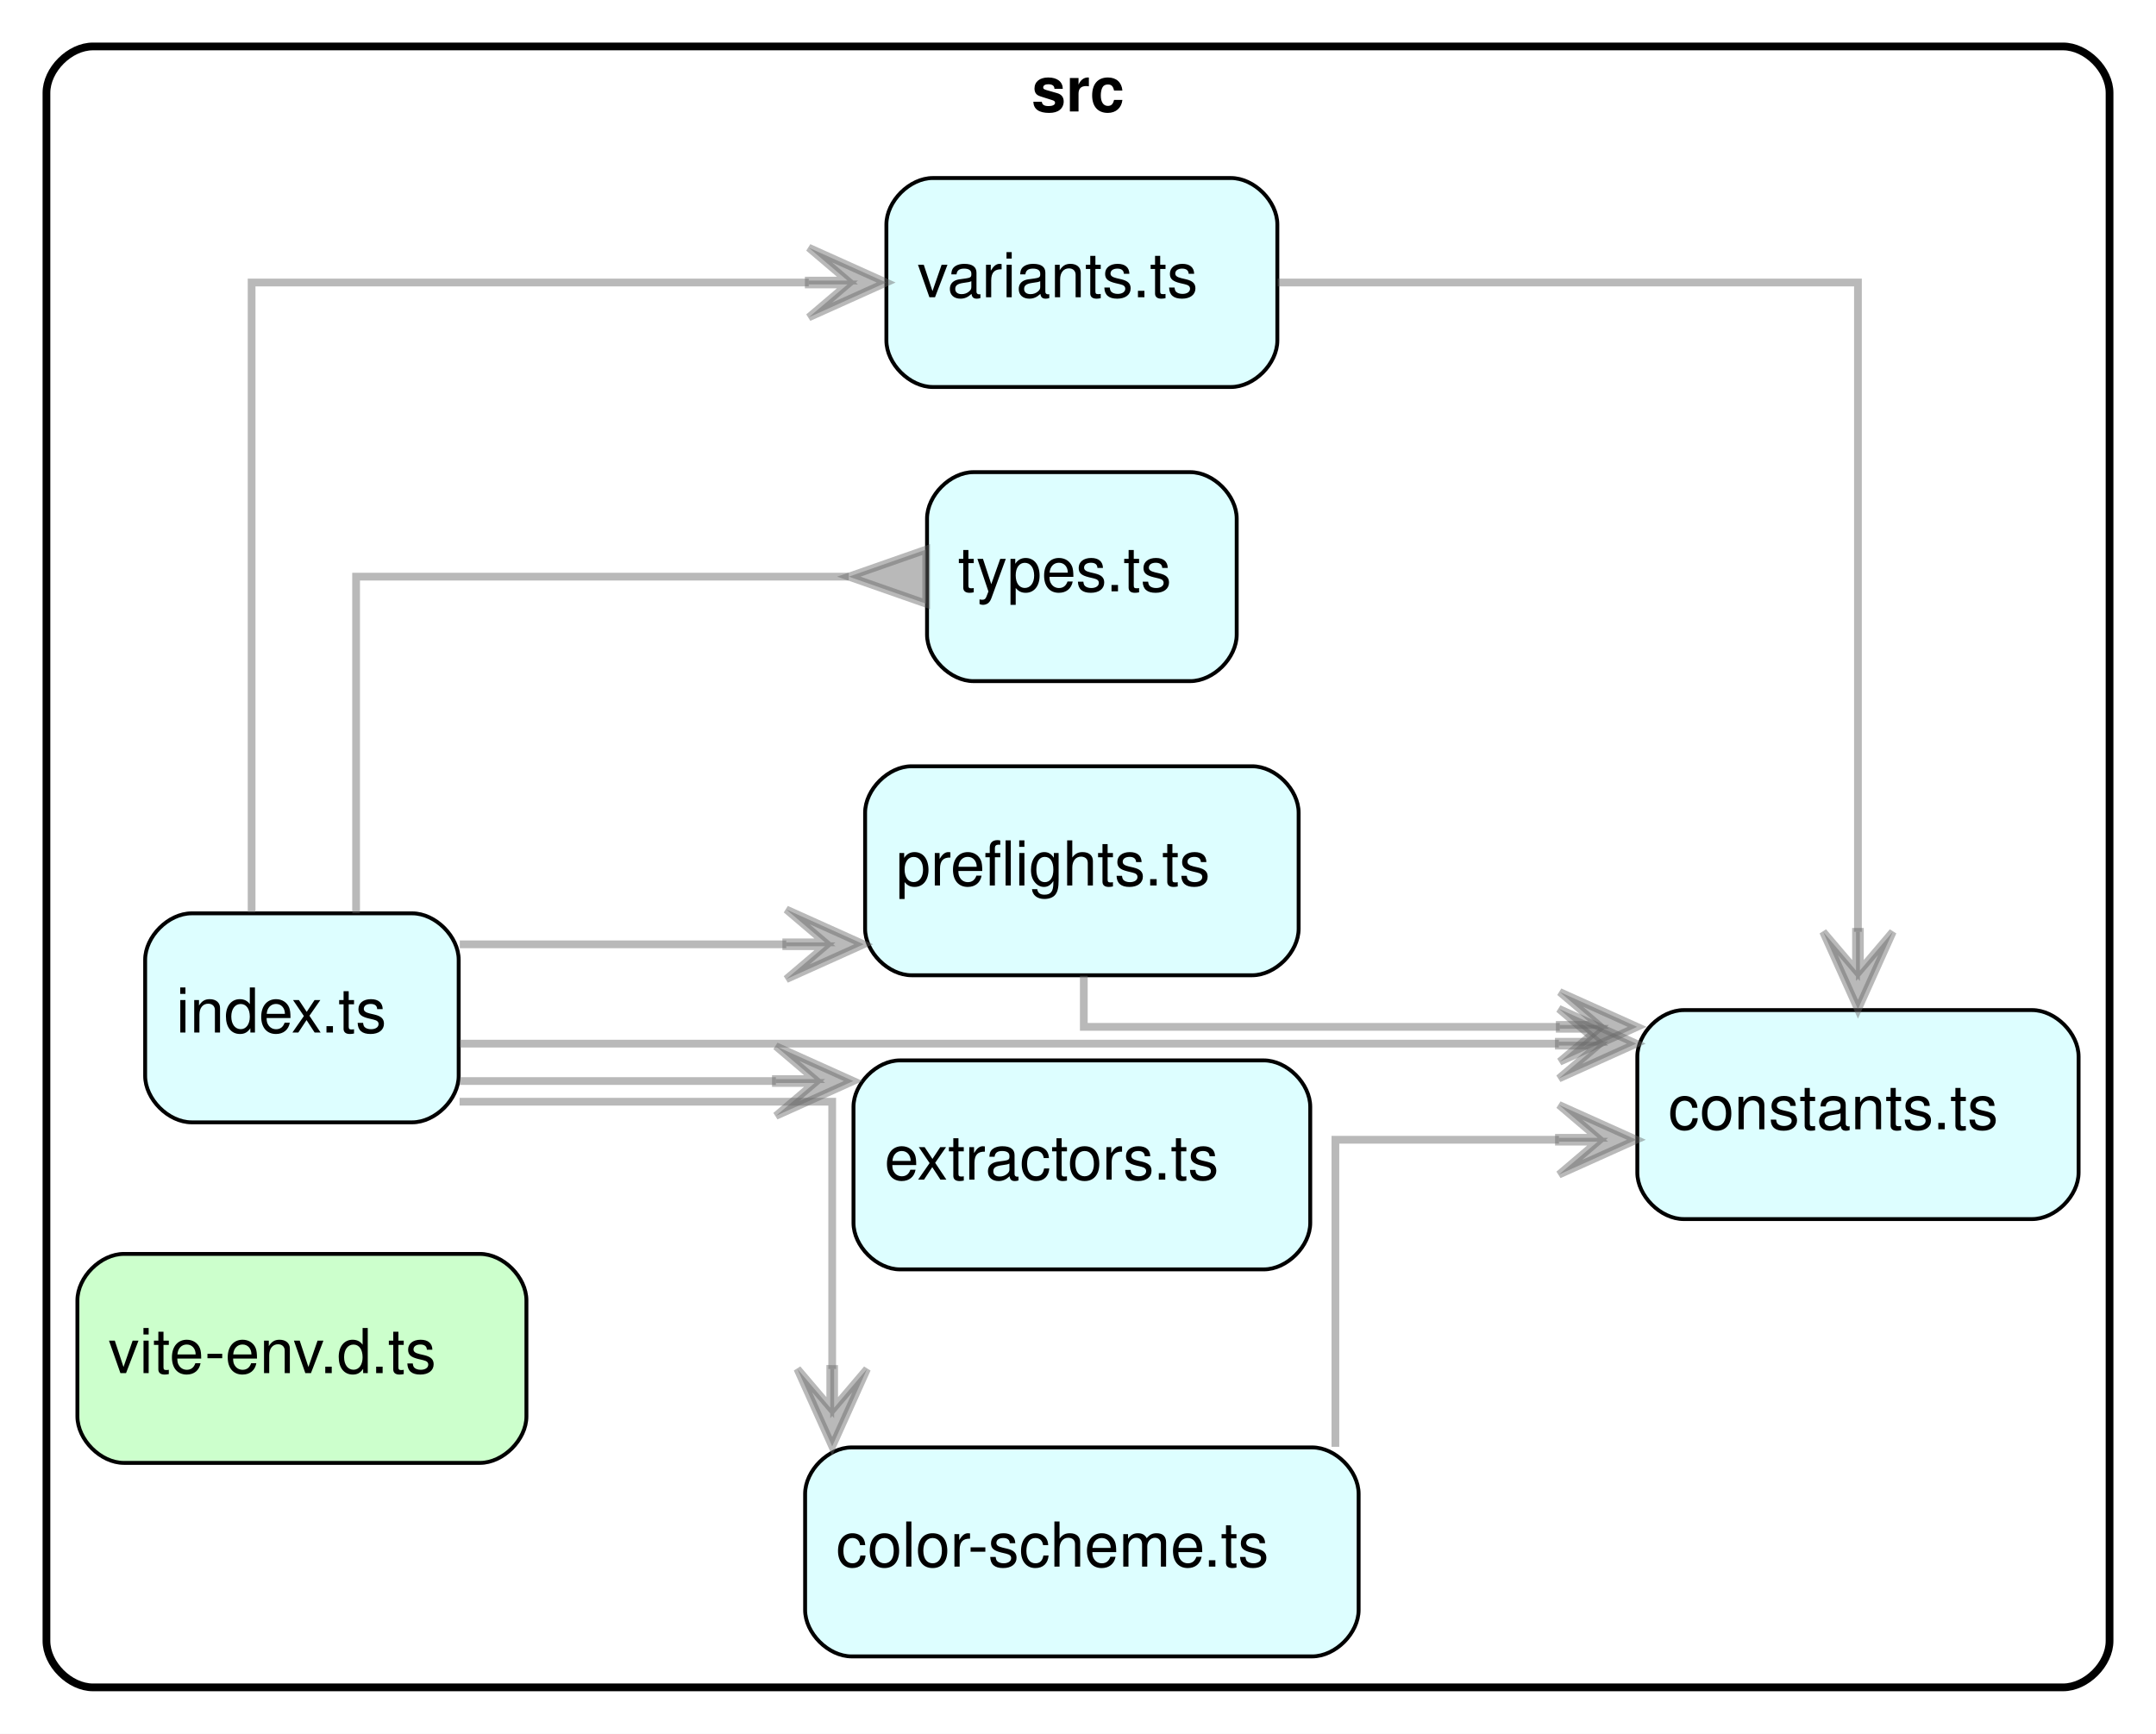
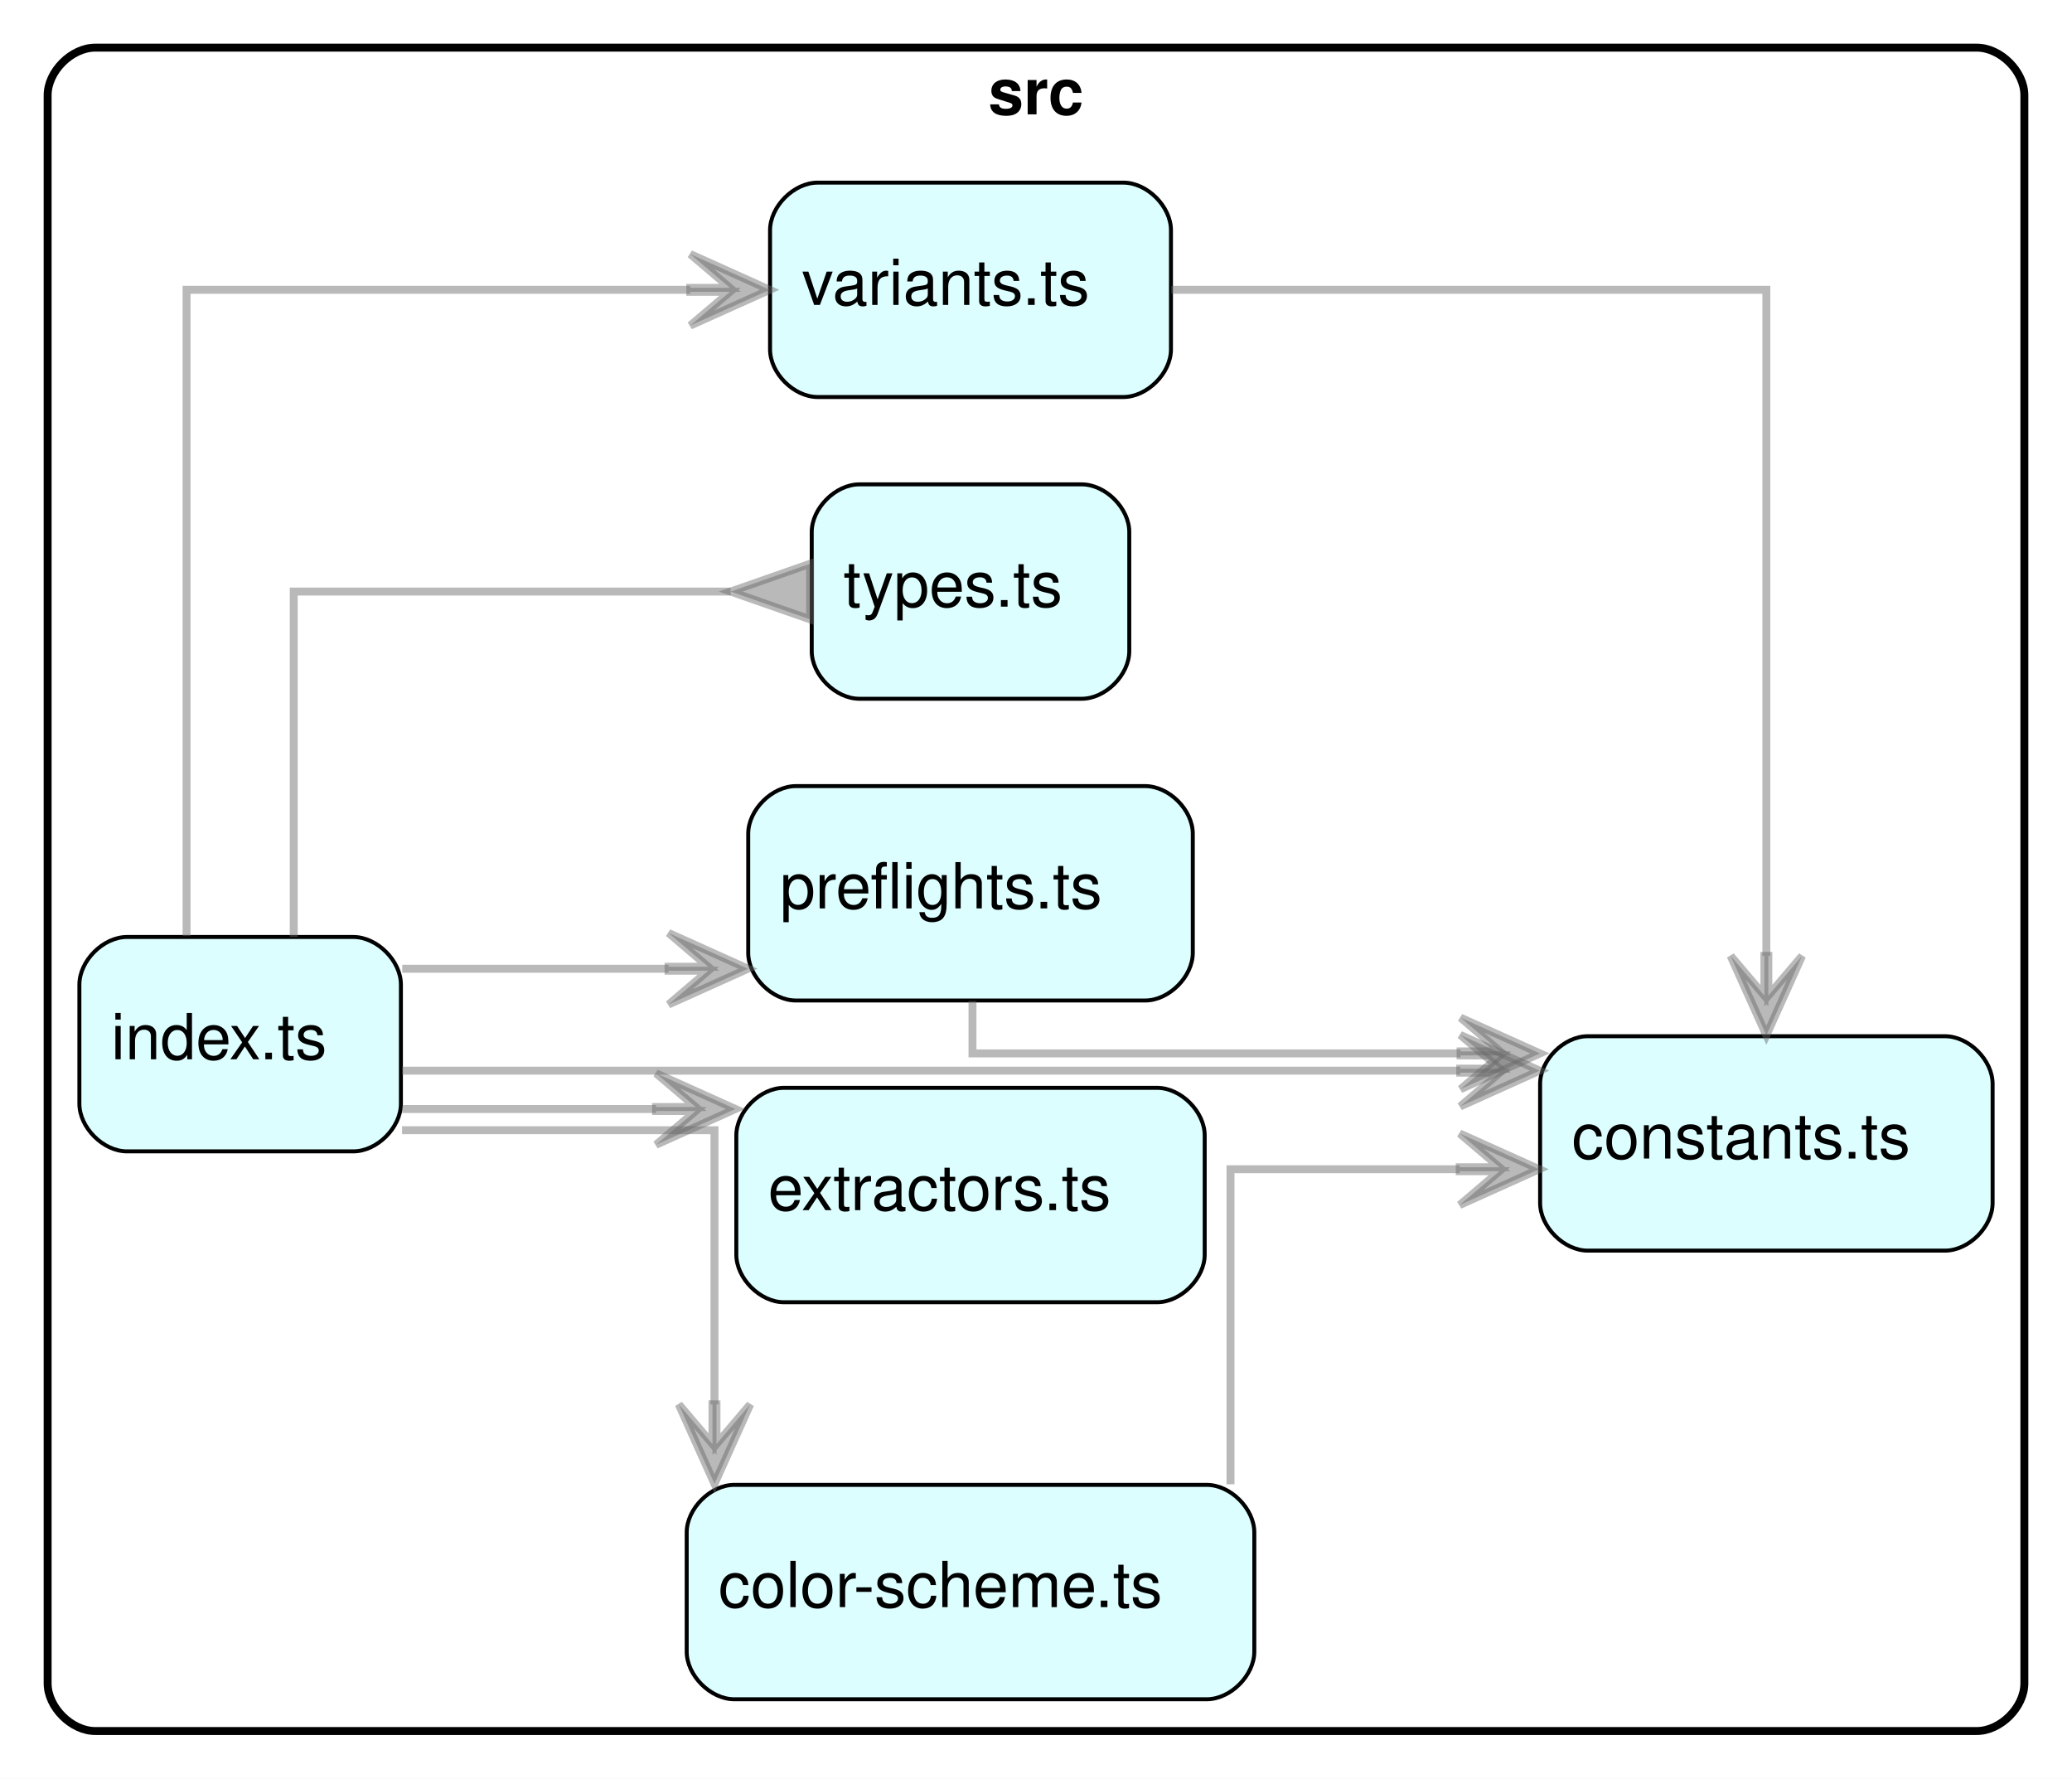
- <svg xmlns="http://www.w3.org/2000/svg" xmlns:xlink="http://www.w3.org/1999/xlink" width="557pt" height="448pt" viewBox="0.00 0.00 557.00 448.00">
+ <svg xmlns="http://www.w3.org/2000/svg" xmlns:xlink="http://www.w3.org/1999/xlink" width="522pt" height="448pt" viewBox="0.00 0.00 522.00 448.00">
  <g id="graph0" class="graph" transform="scale(1 1) rotate(0) translate(4 444)">
-     <polygon fill="white" stroke="transparent" points="-4,4 -4,-444 553,-444 553,4 -4,4" />
+     <polygon fill="white" stroke="transparent" points="-4,4 -4,-444 518,-444 518,4 -4,4" />
    <g id="clust1" class="cluster">
-       <path fill="#ffffff" stroke="black" stroke-width="2" d="M20,-8C20,-8 529,-8 529,-8 535,-8 541,-14 541,-20 541,-20 541,-420 541,-420 541,-426 535,-432 529,-432 529,-432 20,-432 20,-432 14,-432 8,-426 8,-420 8,-420 8,-20 8,-20 8,-14 14,-8 20,-8" />
-       <text text-anchor="middle" x="274.5" y="-415.2" font-family="Helvetica,sans-Serif" font-weight="bold" font-size="16.00">src</text>
+       <path fill="#ffffff" stroke="black" stroke-width="2" d="M20,-8C20,-8 494,-8 494,-8 500,-8 506,-14 506,-20 506,-20 506,-420 506,-420 506,-426 500,-432 494,-432 494,-432 20,-432 20,-432 14,-432 8,-426 8,-420 8,-420 8,-20 8,-20 8,-14 14,-8 20,-8" />
+       <text text-anchor="middle" x="257" y="-415.2" font-family="Helvetica,sans-Serif" font-weight="bold" font-size="16.00">src</text>
    </g>
    <g id="node1" class="node">
      <g id="a_node1">
        <a xlink:href="src/color-scheme.ts" xlink:title="color-scheme.ts">
-           <path fill="#ddfeff" stroke="black" d="M335,-70C335,-70 216,-70 216,-70 210,-70 204,-64 204,-58 204,-58 204,-28 204,-28 204,-22 210,-16 216,-16 216,-16 335,-16 335,-16 341,-16 347,-22 347,-28 347,-28 347,-58 347,-58 347,-64 341,-70 335,-70" />
-           <text text-anchor="start" x="212" y="-39.2" font-family="Helvetica,sans-Serif" font-size="16.00">color-scheme.ts</text>
+           <path fill="#ddfeff" stroke="black" d="M300,-70C300,-70 181,-70 181,-70 175,-70 169,-64 169,-58 169,-58 169,-28 169,-28 169,-22 175,-16 181,-16 181,-16 300,-16 300,-16 306,-16 312,-22 312,-28 312,-28 312,-58 312,-58 312,-64 306,-70 300,-70" />
+           <text text-anchor="start" x="177" y="-39.2" font-family="Helvetica,sans-Serif" font-size="16.00">color-scheme.ts</text>
        </a>
      </g>
    </g>
    <g id="node2" class="node">
      <g id="a_node2">
        <a xlink:href="src/constants.ts" xlink:title="constants.ts">
-           <path fill="#ddfeff" stroke="black" d="M521,-183C521,-183 431,-183 431,-183 425,-183 419,-177 419,-171 419,-171 419,-141 419,-141 419,-135 425,-129 431,-129 431,-129 521,-129 521,-129 527,-129 533,-135 533,-141 533,-141 533,-171 533,-171 533,-177 527,-183 521,-183" />
-           <text text-anchor="start" x="427" y="-152.2" font-family="Helvetica,sans-Serif" font-size="16.00">constants.ts</text>
+           <path fill="#ddfeff" stroke="black" d="M486,-183C486,-183 396,-183 396,-183 390,-183 384,-177 384,-171 384,-171 384,-141 384,-141 384,-135 390,-129 396,-129 396,-129 486,-129 486,-129 492,-129 498,-135 498,-141 498,-141 498,-171 498,-171 498,-177 492,-183 486,-183" />
+           <text text-anchor="start" x="392" y="-152.2" font-family="Helvetica,sans-Serif" font-size="16.00">constants.ts</text>
        </a>
      </g>
    </g>
    <g id="edge1" class="edge">
-       <path fill="none" stroke="#666666" stroke-width="2" stroke-opacity="0.459" d="M341,-70.15C341,-101.7 341,-149.5 341,-149.5 341,-149.5 398.75,-149.5 398.75,-149.5" />
-       <polygon fill="#666666" fill-opacity="0.459" stroke="#666666" stroke-width="2" stroke-opacity="0.459" points="418.75,-149.5 398.75,-158.5 408.75,-150 398.75,-150 398.75,-149.5 398.75,-149 408.75,-149 398.75,-140.5 418.75,-149.5 418.75,-149.5" />
+       <path fill="none" stroke="#666666" stroke-width="2" stroke-opacity="0.459" d="M306,-70.15C306,-101.7 306,-149.5 306,-149.5 306,-149.5 363.75,-149.5 363.75,-149.5" />
+       <polygon fill="#666666" fill-opacity="0.459" stroke="#666666" stroke-width="2" stroke-opacity="0.459" points="383.75,-149.5 363.75,-158.5 373.75,-150 363.75,-150 363.75,-149.5 363.75,-149 373.75,-149 363.75,-140.5 383.75,-149.5 383.75,-149.5" />
    </g>
    <g id="node3" class="node">
      <g id="a_node3">
        <a xlink:href="src/extractors.ts" xlink:title="extractors.ts">
-           <path fill="#ddfeff" stroke="black" d="M322.5,-170C322.5,-170 228.5,-170 228.5,-170 222.5,-170 216.5,-164 216.5,-158 216.5,-158 216.5,-128 216.5,-128 216.5,-122 222.5,-116 228.5,-116 228.5,-116 322.5,-116 322.5,-116 328.5,-116 334.5,-122 334.5,-128 334.5,-128 334.5,-158 334.5,-158 334.5,-164 328.5,-170 322.5,-170" />
-           <text text-anchor="start" x="224.5" y="-139.2" font-family="Helvetica,sans-Serif" font-size="16.00">extractors.ts</text>
+           <path fill="#ddfeff" stroke="black" d="M287.5,-170C287.5,-170 193.5,-170 193.5,-170 187.5,-170 181.5,-164 181.5,-158 181.5,-158 181.5,-128 181.5,-128 181.5,-122 187.5,-116 193.5,-116 193.5,-116 287.5,-116 287.5,-116 293.5,-116 299.5,-122 299.5,-128 299.5,-128 299.5,-158 299.5,-158 299.5,-164 293.5,-170 287.5,-170" />
+           <text text-anchor="start" x="189.5" y="-139.2" font-family="Helvetica,sans-Serif" font-size="16.00">extractors.ts</text>
        </a>
      </g>
    </g>
    <g id="node4" class="node">
      <g id="a_node4">
        <a xlink:href="src/index.ts" xlink:title="index.ts">
-           <path fill="#ddfeff" stroke="black" d="M102.5,-208C102.5,-208 45.5,-208 45.5,-208 39.5,-208 33.5,-202 33.5,-196 33.5,-196 33.5,-166 33.5,-166 33.5,-160 39.5,-154 45.5,-154 45.5,-154 102.5,-154 102.5,-154 108.5,-154 114.5,-160 114.5,-166 114.5,-166 114.5,-196 114.5,-196 114.5,-202 108.5,-208 102.5,-208" />
-           <text text-anchor="start" x="41.5" y="-177.2" font-family="Helvetica,sans-Serif" font-size="16.00">index.ts</text>
+           <path fill="#ddfeff" stroke="black" d="M85,-208C85,-208 28,-208 28,-208 22,-208 16,-202 16,-196 16,-196 16,-166 16,-166 16,-160 22,-154 28,-154 28,-154 85,-154 85,-154 91,-154 97,-160 97,-166 97,-166 97,-196 97,-196 97,-202 91,-208 85,-208" />
+           <text text-anchor="start" x="24" y="-177.2" font-family="Helvetica,sans-Serif" font-size="16.00">index.ts</text>
        </a>
      </g>
    </g>
    <g id="edge2" class="edge">
-       <path fill="none" stroke="#666666" stroke-width="2" stroke-opacity="0.459" d="M114.73,-159.33C155.12,-159.33 211,-159.33 211,-159.33 211,-159.33 211,-90.27 211,-90.27" />
-       <polygon fill="#666666" fill-opacity="0.459" stroke="#666666" stroke-width="2" stroke-opacity="0.459" points="211,-70.27 220,-90.27 211.5,-80.27 211.5,-90.27 211,-90.27 210.5,-90.28 210.5,-80.28 202,-90.28 211,-70.27 211,-70.27" />
+       <path fill="none" stroke="#666666" stroke-width="2" stroke-opacity="0.459" d="M97.29,-159.33C131.91,-159.33 176,-159.33 176,-159.33 176,-159.33 176,-90.27 176,-90.27" />
+       <polygon fill="#666666" fill-opacity="0.459" stroke="#666666" stroke-width="2" stroke-opacity="0.459" points="176,-70.27 185,-90.27 176.5,-80.27 176.5,-90.27 176,-90.27 175.5,-90.28 175.5,-80.28 167,-90.28 176,-70.27 176,-70.27" />
    </g>
    <g id="edge3" class="edge">
-       <path fill="none" stroke="#666666" stroke-width="2" stroke-opacity="0.459" d="M114.76,-174.33C114.76,-174.33 398.73,-174.33 398.73,-174.33" />
-       <polygon fill="#666666" fill-opacity="0.459" stroke="#666666" stroke-width="2" stroke-opacity="0.459" points="418.73,-174.33 398.73,-183.33 408.73,-174.83 398.73,-174.83 398.73,-174.33 398.73,-173.83 408.73,-173.83 398.73,-165.33 418.73,-174.33 418.73,-174.33" />
+       <path fill="none" stroke="#666666" stroke-width="2" stroke-opacity="0.459" d="M97.28,-174.33C97.28,-174.33 363.88,-174.33 363.88,-174.33" />
+       <polygon fill="#666666" fill-opacity="0.459" stroke="#666666" stroke-width="2" stroke-opacity="0.459" points="383.88,-174.33 363.88,-183.33 373.88,-174.83 363.88,-174.83 363.88,-174.33 363.88,-173.83 373.88,-173.83 363.88,-165.33 383.88,-174.33 383.88,-174.33" />
    </g>
    <g id="edge4" class="edge">
-       <path fill="none" stroke="#666666" stroke-width="2" stroke-opacity="0.459" d="M114.78,-164.67C114.78,-164.67 196.45,-164.67 196.45,-164.67" />
-       <polygon fill="#666666" fill-opacity="0.459" stroke="#666666" stroke-width="2" stroke-opacity="0.459" points="216.45,-164.67 196.45,-173.67 206.45,-165.17 196.45,-165.17 196.45,-164.67 196.45,-164.17 206.45,-164.17 196.45,-155.67 216.45,-164.67 216.45,-164.67" />
+       <path fill="none" stroke="#666666" stroke-width="2" stroke-opacity="0.459" d="M97.34,-164.67C97.34,-164.67 161.27,-164.67 161.27,-164.67" />
+       <polygon fill="#666666" fill-opacity="0.459" stroke="#666666" stroke-width="2" stroke-opacity="0.459" points="181.27,-164.67 161.27,-173.67 171.27,-165.17 161.27,-165.17 161.27,-164.67 161.27,-164.17 171.27,-164.17 161.27,-155.67 181.27,-164.67 181.27,-164.67" />
    </g>
    <g id="node5" class="node">
      <g id="a_node5">
        <a xlink:href="src/preflights.ts" xlink:title="preflights.ts">
-           <path fill="#ddfeff" stroke="black" d="M319.5,-246C319.5,-246 231.5,-246 231.5,-246 225.5,-246 219.5,-240 219.5,-234 219.5,-234 219.5,-204 219.5,-204 219.5,-198 225.5,-192 231.5,-192 231.5,-192 319.5,-192 319.5,-192 325.5,-192 331.5,-198 331.5,-204 331.5,-204 331.5,-234 331.5,-234 331.5,-240 325.5,-246 319.5,-246" />
-           <text text-anchor="start" x="227.5" y="-215.2" font-family="Helvetica,sans-Serif" font-size="16.00">preflights.ts</text>
+           <path fill="#ddfeff" stroke="black" d="M284.5,-246C284.5,-246 196.5,-246 196.5,-246 190.5,-246 184.5,-240 184.5,-234 184.5,-234 184.5,-204 184.5,-204 184.5,-198 190.5,-192 196.5,-192 196.5,-192 284.5,-192 284.5,-192 290.5,-192 296.5,-198 296.5,-204 296.5,-204 296.5,-234 296.5,-234 296.5,-240 290.5,-246 284.5,-246" />
+           <text text-anchor="start" x="192.5" y="-215.2" font-family="Helvetica,sans-Serif" font-size="16.00">preflights.ts</text>
        </a>
      </g>
    </g>
    <g id="edge5" class="edge">
-       <path fill="none" stroke="#666666" stroke-width="2" stroke-opacity="0.459" d="M114.78,-200C114.78,-200 199.13,-200 199.13,-200" />
-       <polygon fill="#666666" fill-opacity="0.459" stroke="#666666" stroke-width="2" stroke-opacity="0.459" points="219.13,-200 199.13,-209 209.13,-200.5 199.13,-200.5 199.13,-200 199.13,-199.5 209.13,-199.5 199.13,-191 219.13,-200 219.13,-200" />
+       <path fill="none" stroke="#666666" stroke-width="2" stroke-opacity="0.459" d="M97.34,-200C97.34,-200 164.43,-200 164.43,-200" />
+       <polygon fill="#666666" fill-opacity="0.459" stroke="#666666" stroke-width="2" stroke-opacity="0.459" points="184.43,-200 164.43,-209 174.43,-200.5 164.43,-200.5 164.43,-200 164.43,-199.5 174.43,-199.5 164.43,-191 184.43,-200 184.43,-200" />
    </g>
    <g id="node6" class="node">
      <g id="a_node6">
        <a xlink:href="src/types.ts" xlink:title="types.ts">
-           <path fill="#ddfeff" stroke="black" d="M303.5,-322C303.5,-322 247.5,-322 247.5,-322 241.5,-322 235.5,-316 235.5,-310 235.5,-310 235.5,-280 235.5,-280 235.5,-274 241.5,-268 247.5,-268 247.5,-268 303.5,-268 303.5,-268 309.5,-268 315.5,-274 315.5,-280 315.5,-280 315.5,-310 315.5,-310 315.5,-316 309.5,-322 303.5,-322" />
-           <text text-anchor="start" x="243.5" y="-291.2" font-family="Helvetica,sans-Serif" font-size="16.00">types.ts</text>
+           <path fill="#ddfeff" stroke="black" d="M268.5,-322C268.5,-322 212.5,-322 212.5,-322 206.5,-322 200.5,-316 200.5,-310 200.5,-310 200.5,-280 200.5,-280 200.5,-274 206.5,-268 212.5,-268 212.5,-268 268.5,-268 268.5,-268 274.5,-268 280.5,-274 280.5,-280 280.5,-280 280.5,-310 280.5,-310 280.5,-316 274.5,-322 268.5,-322" />
+           <text text-anchor="start" x="208.5" y="-291.2" font-family="Helvetica,sans-Serif" font-size="16.00">types.ts</text>
        </a>
      </g>
    </g>
    <g id="edge6" class="edge">
-       <path fill="none" stroke="#666666" stroke-width="2" stroke-opacity="0.459" d="M88,-208.02C88,-241.73 88,-295 88,-295 88,-295 215.28,-295 215.28,-295" />
-       <polygon fill="#666666" fill-opacity="0.459" stroke="#666666" stroke-width="2" stroke-opacity="0.459" points="235.28,-302 215.28,-295 235.28,-288 235.28,-302" />
+       <path fill="none" stroke="#666666" stroke-width="2" stroke-opacity="0.459" d="M70,-208.02C70,-241.73 70,-295 70,-295 70,-295 180.09,-295 180.09,-295" />
+       <polygon fill="#666666" fill-opacity="0.459" stroke="#666666" stroke-width="2" stroke-opacity="0.459" points="200.09,-302 180.09,-295 200.09,-288 200.09,-302" />
    </g>
    <g id="node7" class="node">
      <g id="a_node7">
        <a xlink:href="src/variants.ts" xlink:title="variants.ts">
-           <path fill="#ddfeff" stroke="black" d="M314,-398C314,-398 237,-398 237,-398 231,-398 225,-392 225,-386 225,-386 225,-356 225,-356 225,-350 231,-344 237,-344 237,-344 314,-344 314,-344 320,-344 326,-350 326,-356 326,-356 326,-386 326,-386 326,-392 320,-398 314,-398" />
-           <text text-anchor="start" x="233" y="-367.2" font-family="Helvetica,sans-Serif" font-size="16.00">variants.ts</text>
+           <path fill="#ddfeff" stroke="black" d="M279,-398C279,-398 202,-398 202,-398 196,-398 190,-392 190,-386 190,-386 190,-356 190,-356 190,-350 196,-344 202,-344 202,-344 279,-344 279,-344 285,-344 291,-350 291,-356 291,-356 291,-386 291,-386 291,-392 285,-398 279,-398" />
+           <text text-anchor="start" x="198" y="-367.2" font-family="Helvetica,sans-Serif" font-size="16.00">variants.ts</text>
        </a>
      </g>
    </g>
    <g id="edge7" class="edge">
-       <path fill="none" stroke="#666666" stroke-width="2" stroke-opacity="0.459" d="M61,-208.22C61,-260.76 61,-371 61,-371 61,-371 204.94,-371 204.94,-371" />
-       <polygon fill="#666666" fill-opacity="0.459" stroke="#666666" stroke-width="2" stroke-opacity="0.459" points="224.94,-371 204.94,-380 214.94,-371.5 204.94,-371.5 204.94,-371 204.94,-370.5 214.94,-370.5 204.94,-362 224.94,-371 224.94,-371" />
+       <path fill="none" stroke="#666666" stroke-width="2" stroke-opacity="0.459" d="M43,-208.22C43,-260.76 43,-371 43,-371 43,-371 169.9,-371 169.9,-371" />
+       <polygon fill="#666666" fill-opacity="0.459" stroke="#666666" stroke-width="2" stroke-opacity="0.459" points="189.9,-371 169.9,-380 179.9,-371.5 169.9,-371.5 169.9,-371 169.9,-370.5 179.9,-370.5 169.9,-362 189.9,-371 189.9,-371" />
    </g>
    <g id="edge8" class="edge">
-       <path fill="none" stroke="#666666" stroke-width="2" stroke-opacity="0.459" d="M276,-191.87C276,-184.58 276,-178.67 276,-178.67 276,-178.67 398.96,-178.67 398.96,-178.67" />
-       <polygon fill="#666666" fill-opacity="0.459" stroke="#666666" stroke-width="2" stroke-opacity="0.459" points="418.96,-178.67 398.96,-187.67 408.96,-179.17 398.96,-179.17 398.96,-178.67 398.96,-178.17 408.96,-178.17 398.96,-169.67 418.96,-178.67 418.96,-178.67" />
+       <path fill="none" stroke="#666666" stroke-width="2" stroke-opacity="0.459" d="M241,-191.87C241,-184.58 241,-178.67 241,-178.67 241,-178.67 363.96,-178.67 363.96,-178.67" />
+       <polygon fill="#666666" fill-opacity="0.459" stroke="#666666" stroke-width="2" stroke-opacity="0.459" points="383.96,-178.67 363.96,-187.67 373.96,-179.17 363.96,-179.17 363.96,-178.67 363.96,-178.17 373.96,-178.17 363.96,-169.67 383.96,-178.67 383.96,-178.67" />
    </g>
    <g id="edge9" class="edge">
-       <path fill="none" stroke="#666666" stroke-width="2" stroke-opacity="0.459" d="M326.09,-371C385.49,-371 476,-371 476,-371 476,-371 476,-203.23 476,-203.23" />
-       <polygon fill="#666666" fill-opacity="0.459" stroke="#666666" stroke-width="2" stroke-opacity="0.459" points="476,-183.23 485,-203.23 476.5,-193.23 476.5,-203.23 476,-203.23 475.5,-203.23 475.5,-193.23 467,-203.23 476,-183.23 476,-183.23" />
-     </g>
-     <g id="node8" class="node">
-       <g id="a_node8">
-         <a xlink:href="src/vite-env.d.ts" xlink:title="vite-env.d.ts">
-           <path fill="#ccffcc" stroke="black" d="M120,-120C120,-120 28,-120 28,-120 22,-120 16,-114 16,-108 16,-108 16,-78 16,-78 16,-72 22,-66 28,-66 28,-66 120,-66 120,-66 126,-66 132,-72 132,-78 132,-78 132,-108 132,-108 132,-114 126,-120 120,-120" />
-           <text text-anchor="start" x="24" y="-89.2" font-family="Helvetica,sans-Serif" font-size="16.00">vite-env.d.ts</text>
-         </a>
-       </g>
+       <path fill="none" stroke="#666666" stroke-width="2" stroke-opacity="0.459" d="M291.09,-371C350.49,-371 441,-371 441,-371 441,-371 441,-203.23 441,-203.23" />
+       <polygon fill="#666666" fill-opacity="0.459" stroke="#666666" stroke-width="2" stroke-opacity="0.459" points="441,-183.23 450,-203.23 441.5,-193.23 441.5,-203.23 441,-203.23 440.5,-203.23 440.5,-193.23 432,-203.23 441,-183.23 441,-183.23" />
    </g>
  </g>
</svg>
